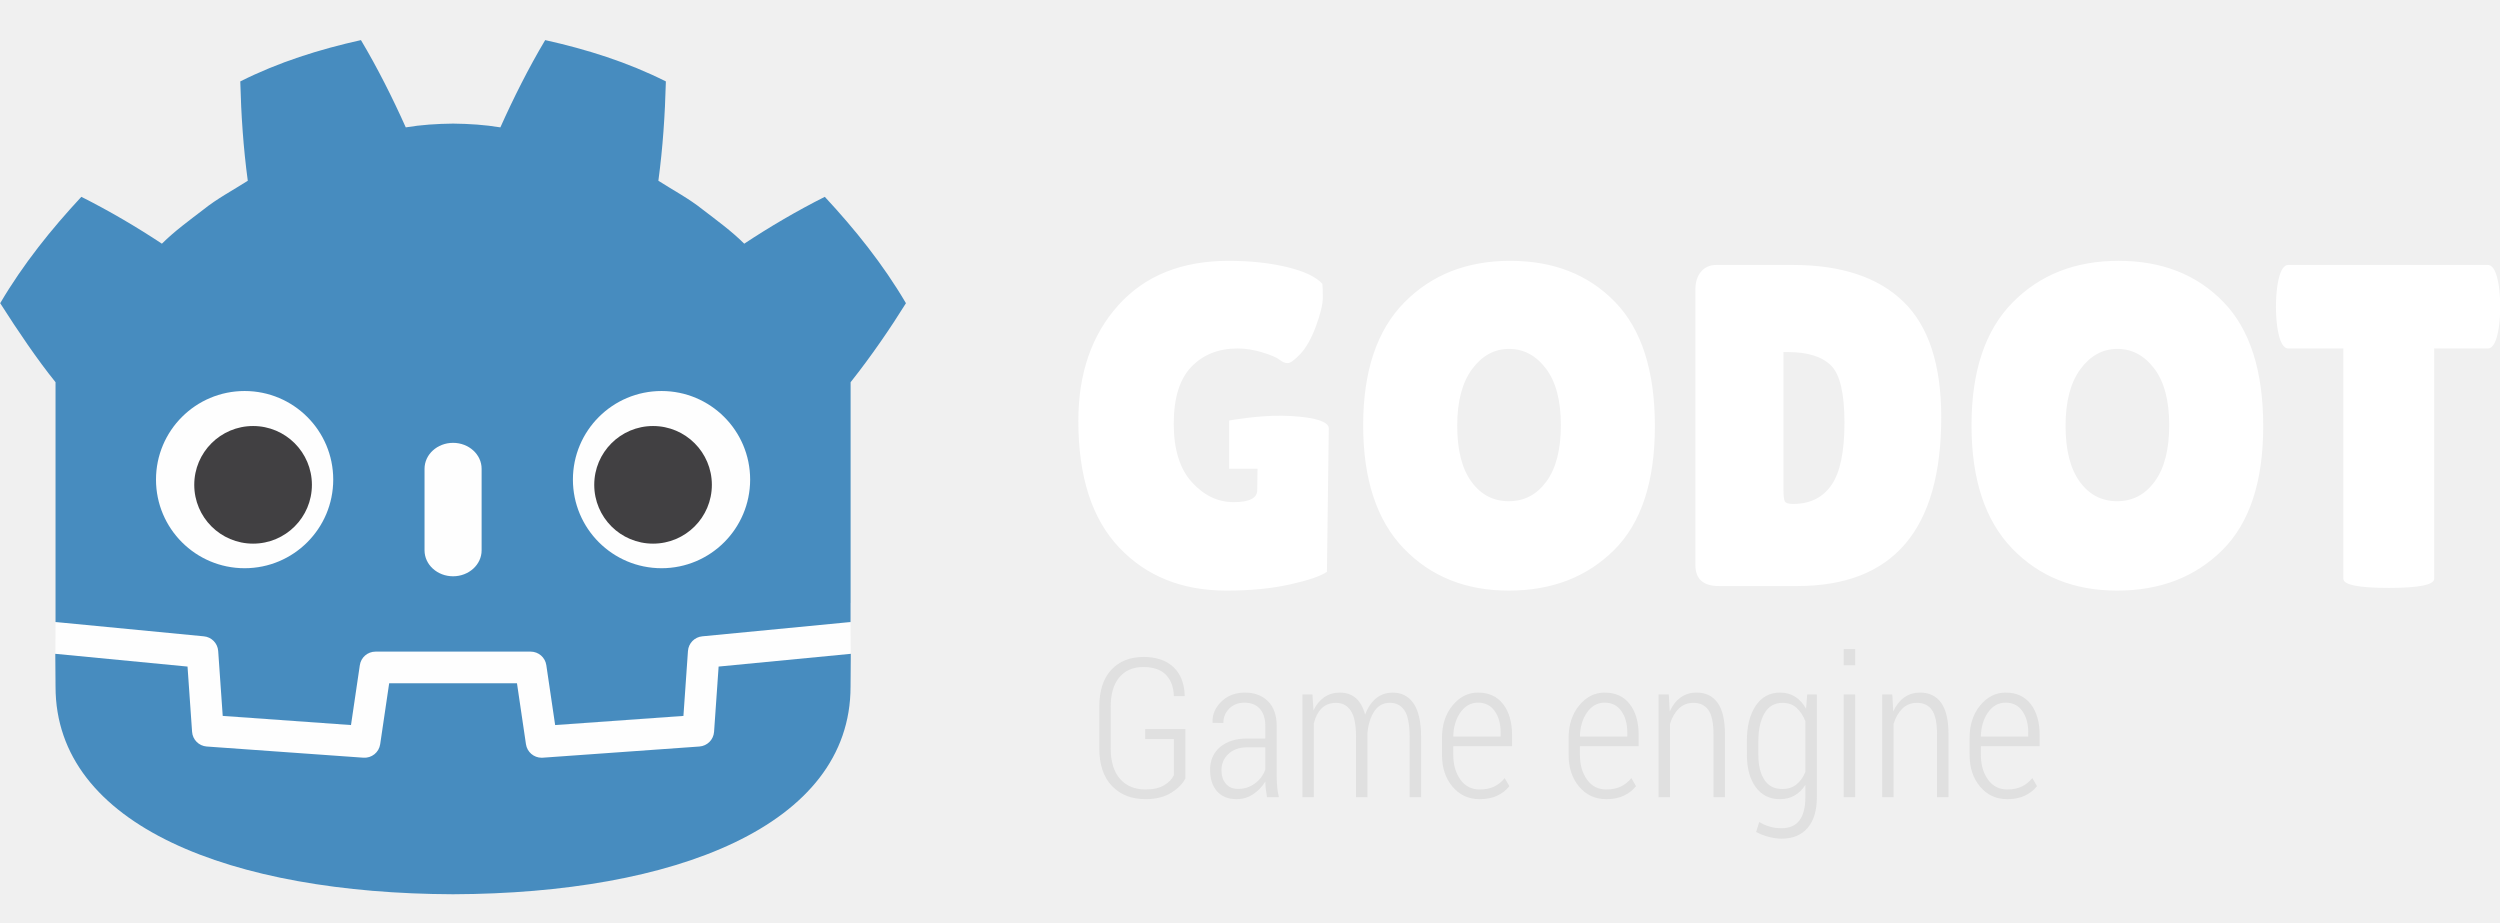
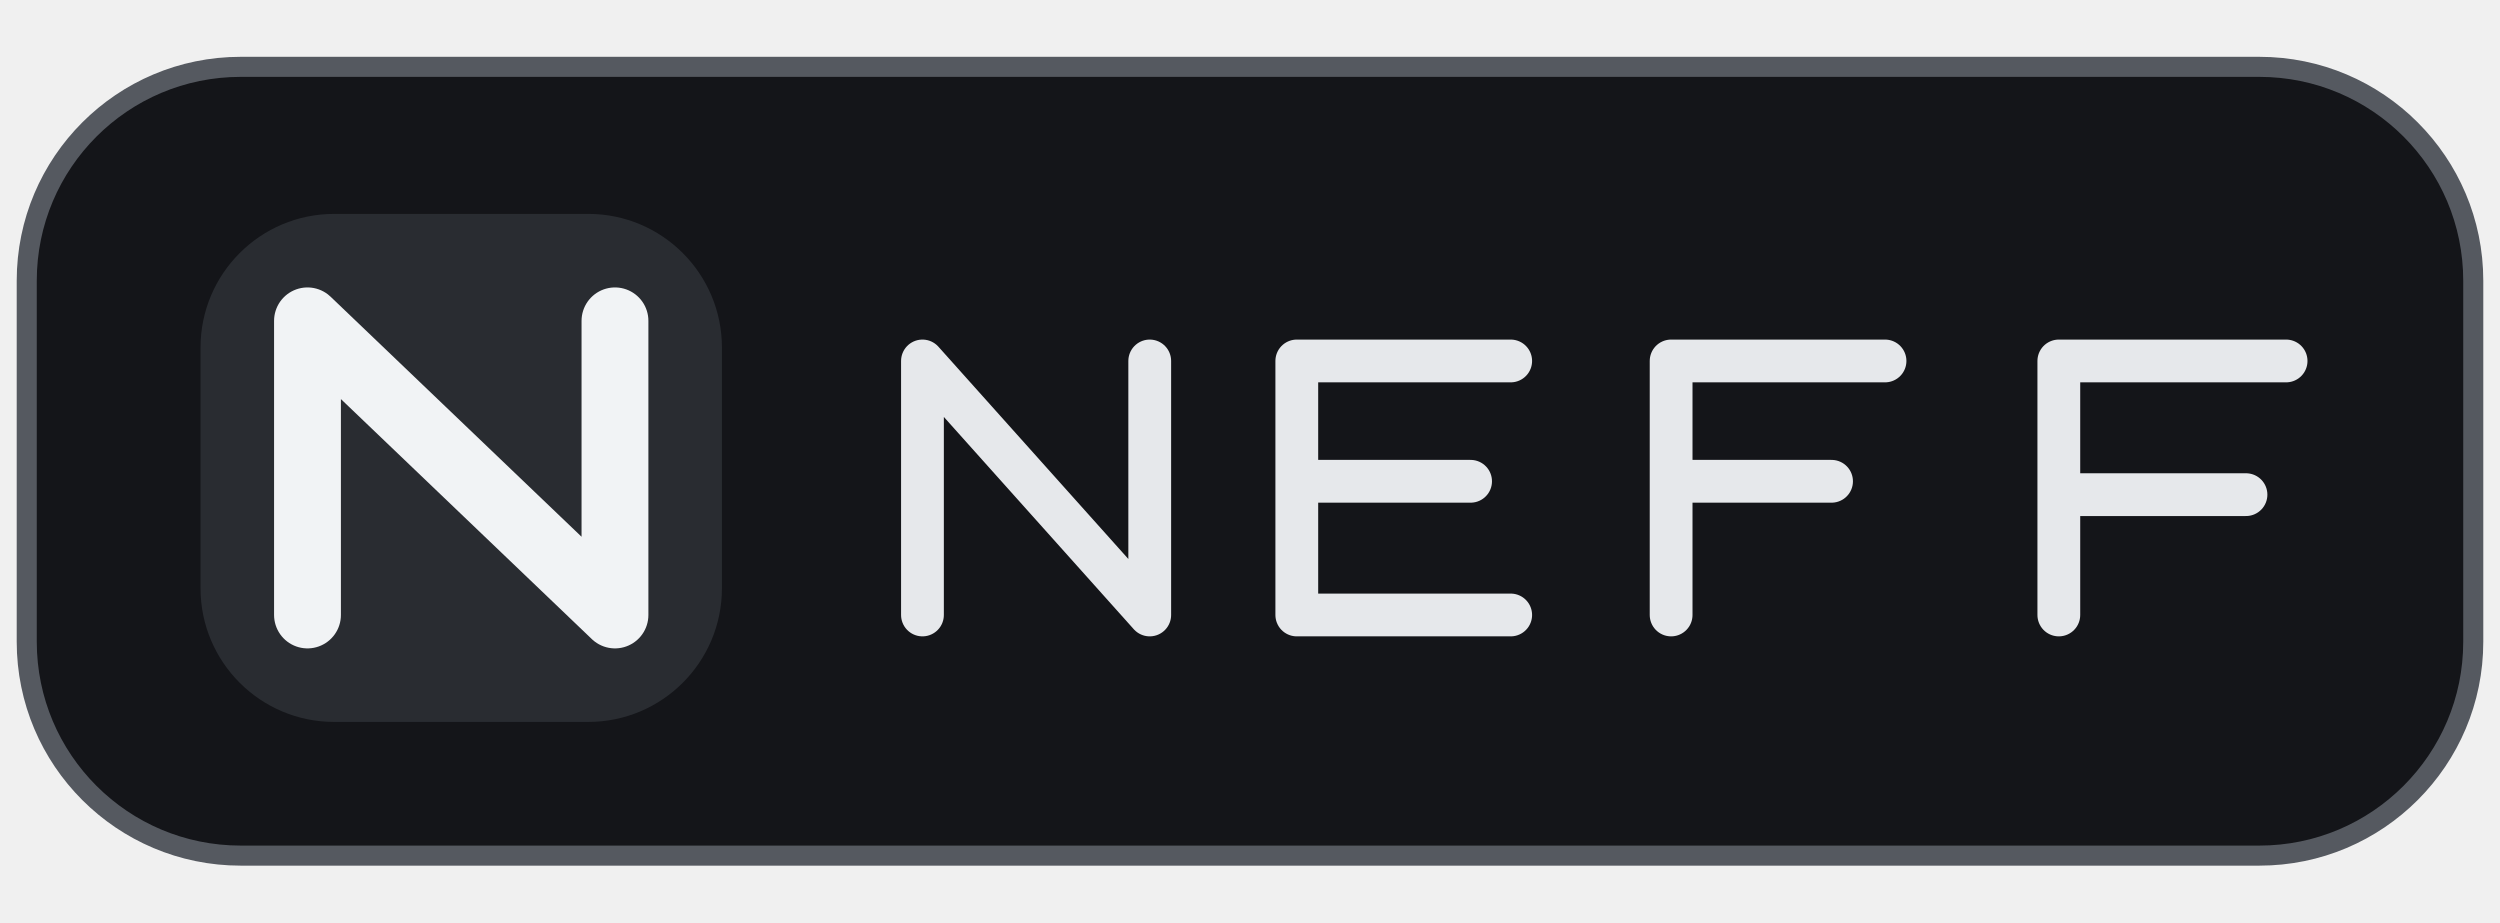
- <svg xmlns="http://www.w3.org/2000/svg" height="69" viewBox="0 0 187 69" width="187">
-   <path d="m91.912 19.51c-3.523 0-6.278 1.11-8.268 3.328-1.991 2.219-2.984 5.1-2.984 8.646 0 4.164 1.016 7.321 3.051 9.471 2.038 2.15 4.712 3.223 8.029 3.223 1.784 0 3.369-.154 4.752-.463 1.385-.308 2.304-.624 2.762-.943l.139-10.736c0-.624-1.647-.908-3.494-.939-1.847-.029-3.961.357-3.961.357v3.606h2.125l-.023 1.605c0 .595-.591.895-1.768.895-1.179 0-2.218-.499-3.121-1.494-.905-.996-1.355-2.452-1.355-4.371 0-1.923.44-3.343 1.32-4.258.879-.914 2.032-1.371 3.449-1.371.595 0 1.211.095 1.852.291.641.194 1.069.376 1.287.547.217.175.424.258.619.258.194 0 .507-.227.941-.686.435-.457.824-1.15 1.168-2.074.342-.929.514-1.641.514-2.147 0-.501-.011-.845-.033-1.027-.48-.526-1.367-.944-2.66-1.254-1.291-.309-2.739-.463-4.34-.463zm21.049 0c-3.237 0-5.879 1.041-7.926 3.121-2.046 2.083-3.07 5.14-3.07 9.18 0 4.037 1.013 7.109 3.035 9.213 2.025 2.103 4.644 3.154 7.857 3.154 3.215 0 5.838-1.011 7.875-3.033 2.037-2.026 3.053-5.114 3.053-9.266 0-4.148-.994-7.251-2.986-9.297-1.988-2.05-4.602-3.072-7.838-3.072zm45.504 0c-3.238 0-5.879 1.041-7.928 3.121-2.046 2.083-3.068 5.14-3.068 9.18 0 4.037 1.01 7.109 3.035 9.213 2.023 2.103 4.643 3.154 7.857 3.154 3.213 0 5.837-1.011 7.873-3.033 2.036-2.026 3.055-5.114 3.055-9.266 0-4.148-.994-7.251-2.984-9.297-1.991-2.05-4.603-3.072-7.84-3.072zm-30.105.309c-.459 0-.83.166-1.115.496-.287.335-.43.787-.43 1.359v20.584c0 1.053.586 1.578 1.752 1.578h5.865c7.182-0 10.773-4.209 10.773-12.627 0-3.935-.943-6.815-2.832-8.645-1.885-1.83-4.647-2.746-8.283-2.746h-5.731zm42.807 0c-.389 0-.665.528-.824 1.58-.069.503-.102 1.019-.102 1.543 0 .527.033 1.041.102 1.543.16 1.055.435 1.58.824 1.58h4.115v17.225c0 .455 1.135.686 3.398.686 2.265 0 3.397-.231 3.397-.686v-17.225h4.014c.389 0 .662-.525.824-1.58.067-.502.102-1.016.102-1.543 0-.524-.034-1.04-.102-1.543-.162-1.052-.436-1.58-.824-1.58h-14.924zm-58.291 6.279c1.099 0 2.019.492 2.762 1.475.743.983 1.115 2.391 1.115 4.221 0 1.831-.36 3.236-1.08 4.219-.721.986-1.66 1.478-2.814 1.478-1.155 0-2.086-.484-2.795-1.459-.71-.972-1.064-2.366-1.064-4.188 0-1.817.371-3.23 1.113-4.236.746-1.005 1.666-1.51 2.764-1.51zm45.504 0c1.099 0 2.018.492 2.762 1.475.743.983 1.115 2.391 1.115 4.221 0 1.831-.361 3.236-1.082 4.219-.72.986-1.657 1.478-2.812 1.478-1.155 0-2.089-.484-2.797-1.459-.708-.972-1.062-2.366-1.062-4.188 0-1.817.372-3.23 1.113-4.236.745-1.005 1.666-1.51 2.764-1.51zm-24.977.238h.344c1.464 0 2.533.335 3.209.998.672.662 1.01 2.086 1.01 4.271 0 2.185-.323 3.745-.977 4.682-.652.938-1.606 1.408-2.865 1.408-.342 0-.549-.063-.617-.189-.069-.127-.104-.429-.104-.908v-10.262z" fill="#fff" />
-   <path d="m137.91 48.551v1.211h.859v-1.211zm-52.396.59c-.997 0-1.796.324-2.393.965-.597.646-.895 1.571-.895 2.777v3.074c0 1.233.316 2.176.947 2.832.633.661 1.467.988 2.504.988.786 0 1.432-.161 1.941-.486.51-.323.859-.679 1.049-1.068v-3.688h-3.006v.748h2.147v2.693c-.138.301-.381.554-.732.762-.35.211-.817.314-1.398.314-.796 0-1.427-.263-1.895-.787-.468-.528-.703-1.294-.703-2.299v-3.092c0-.969.218-1.708.652-2.217.436-.51 1.03-.764 1.781-.764.743 0 1.306.19 1.684.566.38.379.583.915.611 1.611h.795l.014-.041c-.024-.908-.305-1.618-.838-2.127-.535-.507-1.291-.764-2.266-.764zm7.613 2.664c-.719 0-1.311.225-1.772.678-.462.454-.681.966-.658 1.545l.014.041.797.008c0-.427.148-.785.443-1.078.297-.295.675-.441 1.133-.441.493 0 .875.154 1.152.459.272.309.41.737.41 1.279v.945h-1.342c-.857 0-1.538.211-2.039.635-.501.424-.752.995-.752 1.707 0 .674.174 1.208.518 1.603.346.394.835.592 1.471.592.455 0 .867-.124 1.238-.373.372-.248.673-.564.906-.945 0 .174.011.345.031.518.021.169.053.386.096.652h.889c-.062-.248-.102-.496-.127-.754-.024-.254-.037-.521-.037-.795v-3.768c0-.806-.218-1.427-.652-1.861-.437-.431-1.008-.646-1.719-.646zm7.115 0c-.455 0-.851.115-1.188.346-.335.234-.605.564-.807.99l-.074-1.193h-.752v7.682h.854v-5.529c.118-.473.312-.847.586-1.119.272-.271.634-.408 1.082-.408.469 0 .833.195 1.096.588.264.393.393 1.051.393 1.971v4.498h.854v-4.621-.199c.062-.645.234-1.179.512-1.605.279-.427.669-.637 1.166-.637.473 0 .839.192 1.094.574.253.381.383 1.044.383 1.986v4.502h.857v-4.486c0-1.133-.185-1.973-.557-2.519-.37-.545-.893-.818-1.566-.818-.489 0-.912.146-1.26.439-.348.292-.615.696-.805 1.207-.148-.554-.382-.966-.697-1.238-.315-.273-.706-.408-1.17-.408zm10.316 0c-.744-0-1.38.321-1.908.961-.527.643-.789 1.45-.789 2.42v1.275c0 .968.263 1.762.787 2.383.526.622 1.203.934 2.031.934.516 0 .958-.09 1.324-.266.367-.176.667-.413.898-.707l-.35-.605c-.217.274-.478.484-.783.633-.305.146-.67.221-1.09.221-.604 0-1.086-.245-1.441-.74-.354-.494-.533-1.114-.533-1.857v-.639h4.396v-.844c0-.967-.224-1.737-.67-2.311-.445-.573-1.068-.857-1.873-.857zm9.473 0c-.744-0-1.378.321-1.908.961-.526.643-.791 1.45-.791 2.42v1.275c0 .968.262 1.762.789 2.383.525.622 1.203.934 2.031.934.516 0 .956-.09 1.322-.266.367-.176.668-.413.9-.707l-.348-.605c-.22.274-.481.484-.787.633-.304.146-.666.221-1.088.221-.607 0-1.088-.245-1.441-.74-.356-.494-.533-1.114-.533-1.857v-.639h4.394v-.844c0-.967-.223-1.737-.668-2.311-.444-.573-1.07-.857-1.873-.857zm6.867 0c-.456 0-.853.125-1.189.369-.34.243-.61.592-.814 1.043l-.07-1.27h-.762v7.682h.854v-5.482c.146-.479.366-.859.66-1.145.293-.288.658-.43 1.094-.43.486 0 .859.178 1.113.533.256.356.385.968.385 1.846v4.678h.859v-4.686c0-1.074-.184-1.866-.553-2.375-.365-.51-.89-.764-1.576-.764zm6.254 0c-.777 0-1.386.329-1.824.984-.442.659-.662 1.533-.662 2.621l.002 1.051c0 1.003.218 1.807.656 2.41.437.604 1.043.906 1.814.906.416 0 .784-.091 1.1-.275.317-.183.585-.449.803-.795v.93c0 .759-.148 1.33-.441 1.727-.292.391-.743.588-1.353.588-.304 0-.598-.041-.881-.125-.286-.081-.543-.196-.773-.346l-.236.748c.27.152.579.273.928.365.348.092.674.139.977.139.842 0 1.494-.273 1.953-.811.459-.54.686-1.301.686-2.285v-7.689h-.723l-.084 1.068c-.215-.385-.483-.688-.807-.895-.323-.211-.702-.316-1.133-.316zm10.467 0c-.454 0-.851.125-1.19.369-.339.243-.609.592-.814 1.043l-.07-1.27h-.76v7.682h.854v-5.482c.146-.479.366-.859.66-1.145.293-.288.658-.43 1.094-.43.488 0 .857.178 1.113.533.255.356.385.968.385 1.846v4.678h.857v-4.686c0-1.074-.181-1.866-.549-2.375-.366-.51-.894-.764-1.58-.764zm6.404 0c-.743-0-1.378.321-1.906.961-.527.643-.791 1.45-.791 2.42v1.275c0 .968.263 1.762.789 2.383.524.622 1.201.934 2.031.934.515 0 .957-.09 1.322-.266.367-.176.667-.413.9-.707l-.35-.605c-.219.274-.48.484-.787.633-.304.146-.666.221-1.086.221-.607 0-1.089-.245-1.443-.74-.355-.494-.533-1.114-.533-1.857v-.639h4.396v-.844c0-.967-.224-1.737-.668-2.311-.446-.573-1.071-.857-1.875-.857zm-12.113.143v7.682h.859v-7.682zm-27.352.609c.53 0 .945.208 1.244.627.298.419.445.946.445 1.58v.33h-3.543c.014-.717.193-1.319.537-1.807.344-.486.782-.73 1.316-.73zm9.473 0c.53 0 .944.208 1.242.627.3.419.447.946.447 1.58v.33h-3.543c.015-.717.193-1.319.535-1.807.344-.486.783-.73 1.318-.73zm29.992 0c.531 0 .946.208 1.244.627.299.419.445.946.445 1.58v.33h-3.543c.015-.717.194-1.319.537-1.807.342-.486.781-.73 1.316-.73zm-16.686.016c.421 0 .77.125 1.047.375.277.255.497.587.656.996v3.805c-.166.397-.39.709-.674.934-.285.225-.631.336-1.043.336-.601 0-1.054-.23-1.35-.695-.3-.461-.447-1.082-.447-1.861v-1.051c0-.842.151-1.527.455-2.053.301-.525.755-.785 1.355-.785zm-40.057 3.328h1.365v1.662c-.153.421-.41.768-.777 1.041-.367.272-.788.406-1.26.406-.393 0-.698-.128-.916-.389-.218-.26-.326-.596-.326-1.006 0-.485.173-.894.521-1.221.348-.329.812-.494 1.393-.494z" fill="#e0e0e0" />
-   <path d="m0 0s-.325 1.994-.515 1.976l-36.182-3.491c-2.879-.278-5.115-2.574-5.317-5.459l-.994-14.247-27.992-1.997-1.904 12.912c-.424 2.872-2.932 5.037-5.835 5.037h-38.188c-2.902 0-5.41-2.165-5.834-5.037l-1.905-12.912-27.992 1.997-.994 14.247c-.202 2.886-2.438 5.182-5.317 5.46l-36.2 3.49c-.187.018-.324-1.978-.511-1.978l-.049-7.83 30.658-4.944 1.004-14.374c.203-2.91 2.551-5.263 5.463-5.472l38.551-2.75c.146-.01.29-.016.434-.016 2.897 0 5.401 2.166 5.825 5.038l1.959 13.286h28.005l1.959-13.286c.423-2.871 2.93-5.037 5.831-5.037.142 0 .284.005.423.015l38.556 2.75c2.911.209 5.26 2.562 5.463 5.472l1.003 14.374 30.645 4.966z" fill="#fefefe" transform="matrix(.3038975 0 0 -.3038975 63.62095 46.53211)" />
-   <path d="m0 0v-47.514-6.035-5.492c.108-.001.216-.005.323-.015l36.196-3.49c1.896-.183 3.382-1.709 3.514-3.609l1.116-15.978 31.574-2.253 2.175 14.747c.282 1.912 1.922 3.329 3.856 3.329h38.188c1.933 0 3.573-1.417 3.855-3.329l2.175-14.747 31.575 2.253 1.115 15.978c.133 1.9 1.618 3.425 3.514 3.609l36.182 3.49c.107.01.214.014.322.015v4.711l.015.005v54.325c5.097 6.416 9.923 13.494 13.621 19.449-5.651 9.62-12.575 18.217-19.976 26.182-6.864-3.455-13.531-7.369-19.828-11.534-3.151 3.132-6.7 5.694-10.186 8.372-3.425 2.751-7.285 4.768-10.946 7.118 1.09 8.117 1.629 16.108 1.846 24.448-9.446 4.754-19.519 7.906-29.708 10.17-4.068-6.837-7.788-14.241-11.028-21.479-3.842.642-7.702.88-11.567.926v.006c-.027 0-.052-.006-.075-.006-.024 0-.049.006-.073.006v-.006c-3.872-.046-7.729-.284-11.572-.926-3.238 7.238-6.956 14.642-11.03 21.479-10.184-2.264-20.258-5.416-29.703-10.17.216-8.34.755-16.331 1.848-24.448-3.668-2.35-7.523-4.367-10.949-7.118-3.481-2.678-7.036-5.24-10.188-8.372-6.297 4.165-12.962 8.079-19.828 11.534-7.401-7.965-14.321-16.562-19.974-26.182 4.443-6.974 9.208-13.983 13.621-19.449z" fill="#478cbf" transform="matrix(.3038975 0 0 -.3038975 4.154146 28.58969)" />
-   <path d="m0 0-1.121-16.063c-.135-1.936-1.675-3.477-3.611-3.616l-38.555-2.751c-.094-.007-.188-.01-.281-.01-1.916 0-3.569 1.406-3.852 3.33l-2.211 14.994h-31.459l-2.211-14.994c-.297-2.018-2.101-3.469-4.133-3.32l-38.555 2.751c-1.936.139-3.476 1.68-3.611 3.616l-1.121 16.063-32.547 3.138c.015-3.498.06-7.33.06-8.093 0-34.374 43.605-50.896 97.781-51.086h.066.067c54.176.19 97.766 16.712 97.766 51.086 0 .777.047 4.593.063 8.093z" fill="#478cbf" transform="matrix(.3038975 0 0 -.3038975 53.75273 49.85909)" />
-   <path d="m0 0c0-12.052-9.765-21.815-21.813-21.815-12.042 0-21.81 9.763-21.81 21.815 0 12.044 9.768 21.802 21.81 21.802 12.048 0 21.813-9.758 21.813-21.802" fill="#fefefe" transform="matrix(.3038975 0 0 -.3038975 24.92565 35.87311)" />
-   <path d="m0 0c0-7.994-6.479-14.473-14.479-14.473-7.996 0-14.479 6.479-14.479 14.473s6.483 14.479 14.479 14.479c8 0 14.479-6.485 14.479-14.479" fill="#414042" transform="matrix(.3038975 0 0 -.3038975 23.3306 36.26631)" />
-   <path d="m0 0c-3.878 0-7.021 2.858-7.021 6.381v20.081c0 3.52 3.143 6.381 7.021 6.381s7.028-2.861 7.028-6.381v-20.081c0-3.523-3.15-6.381-7.028-6.381" fill="#fefefe" transform="matrix(.3038975 0 0 -.3038975 33.88927 43.10575)" />
-   <path d="m0 0c0-12.052 9.765-21.815 21.815-21.815 12.041 0 21.808 9.763 21.808 21.815 0 12.044-9.767 21.802-21.808 21.802-12.05 0-21.815-9.758-21.815-21.802" fill="#fefefe" transform="matrix(.3038975 0 0 -.3038975 42.85401 35.87311)" />
-   <path d="m0 0c0-7.994 6.477-14.473 14.471-14.473 8.002 0 14.479 6.479 14.479 14.473s-6.477 14.479-14.479 14.479c-7.994 0-14.471-6.485-14.471-14.479" fill="#414042" transform="matrix(.3038975 0 0 -.3038975 44.44945 36.26631)" />
+ <svg xmlns="http://www.w3.org/2000/svg" width="187" height="69" viewBox="0 0 187 69">
+   <rect x="2" y="5" width="183" height="59" rx="16" fill="#141519" stroke="#555960" stroke-width="1.5" />
+   <rect x="15" y="16" width="39" height="38" rx="10" fill="#292c31" />
+   <path d="M23 46V24L46 46V24" fill="none" stroke="#f1f3f5" stroke-width="5" stroke-linecap="round" stroke-linejoin="round" />
+   <path d="M69 27v19m0-19 17 19V27m11 0v19h16m-16-10h13m-13-9h16m12 19V27h16m-16 9h12m17 10V27h17m-17 10h14" fill="none" stroke="#e6e8eb" stroke-width="3.2" stroke-linecap="round" stroke-linejoin="round" />
</svg>
